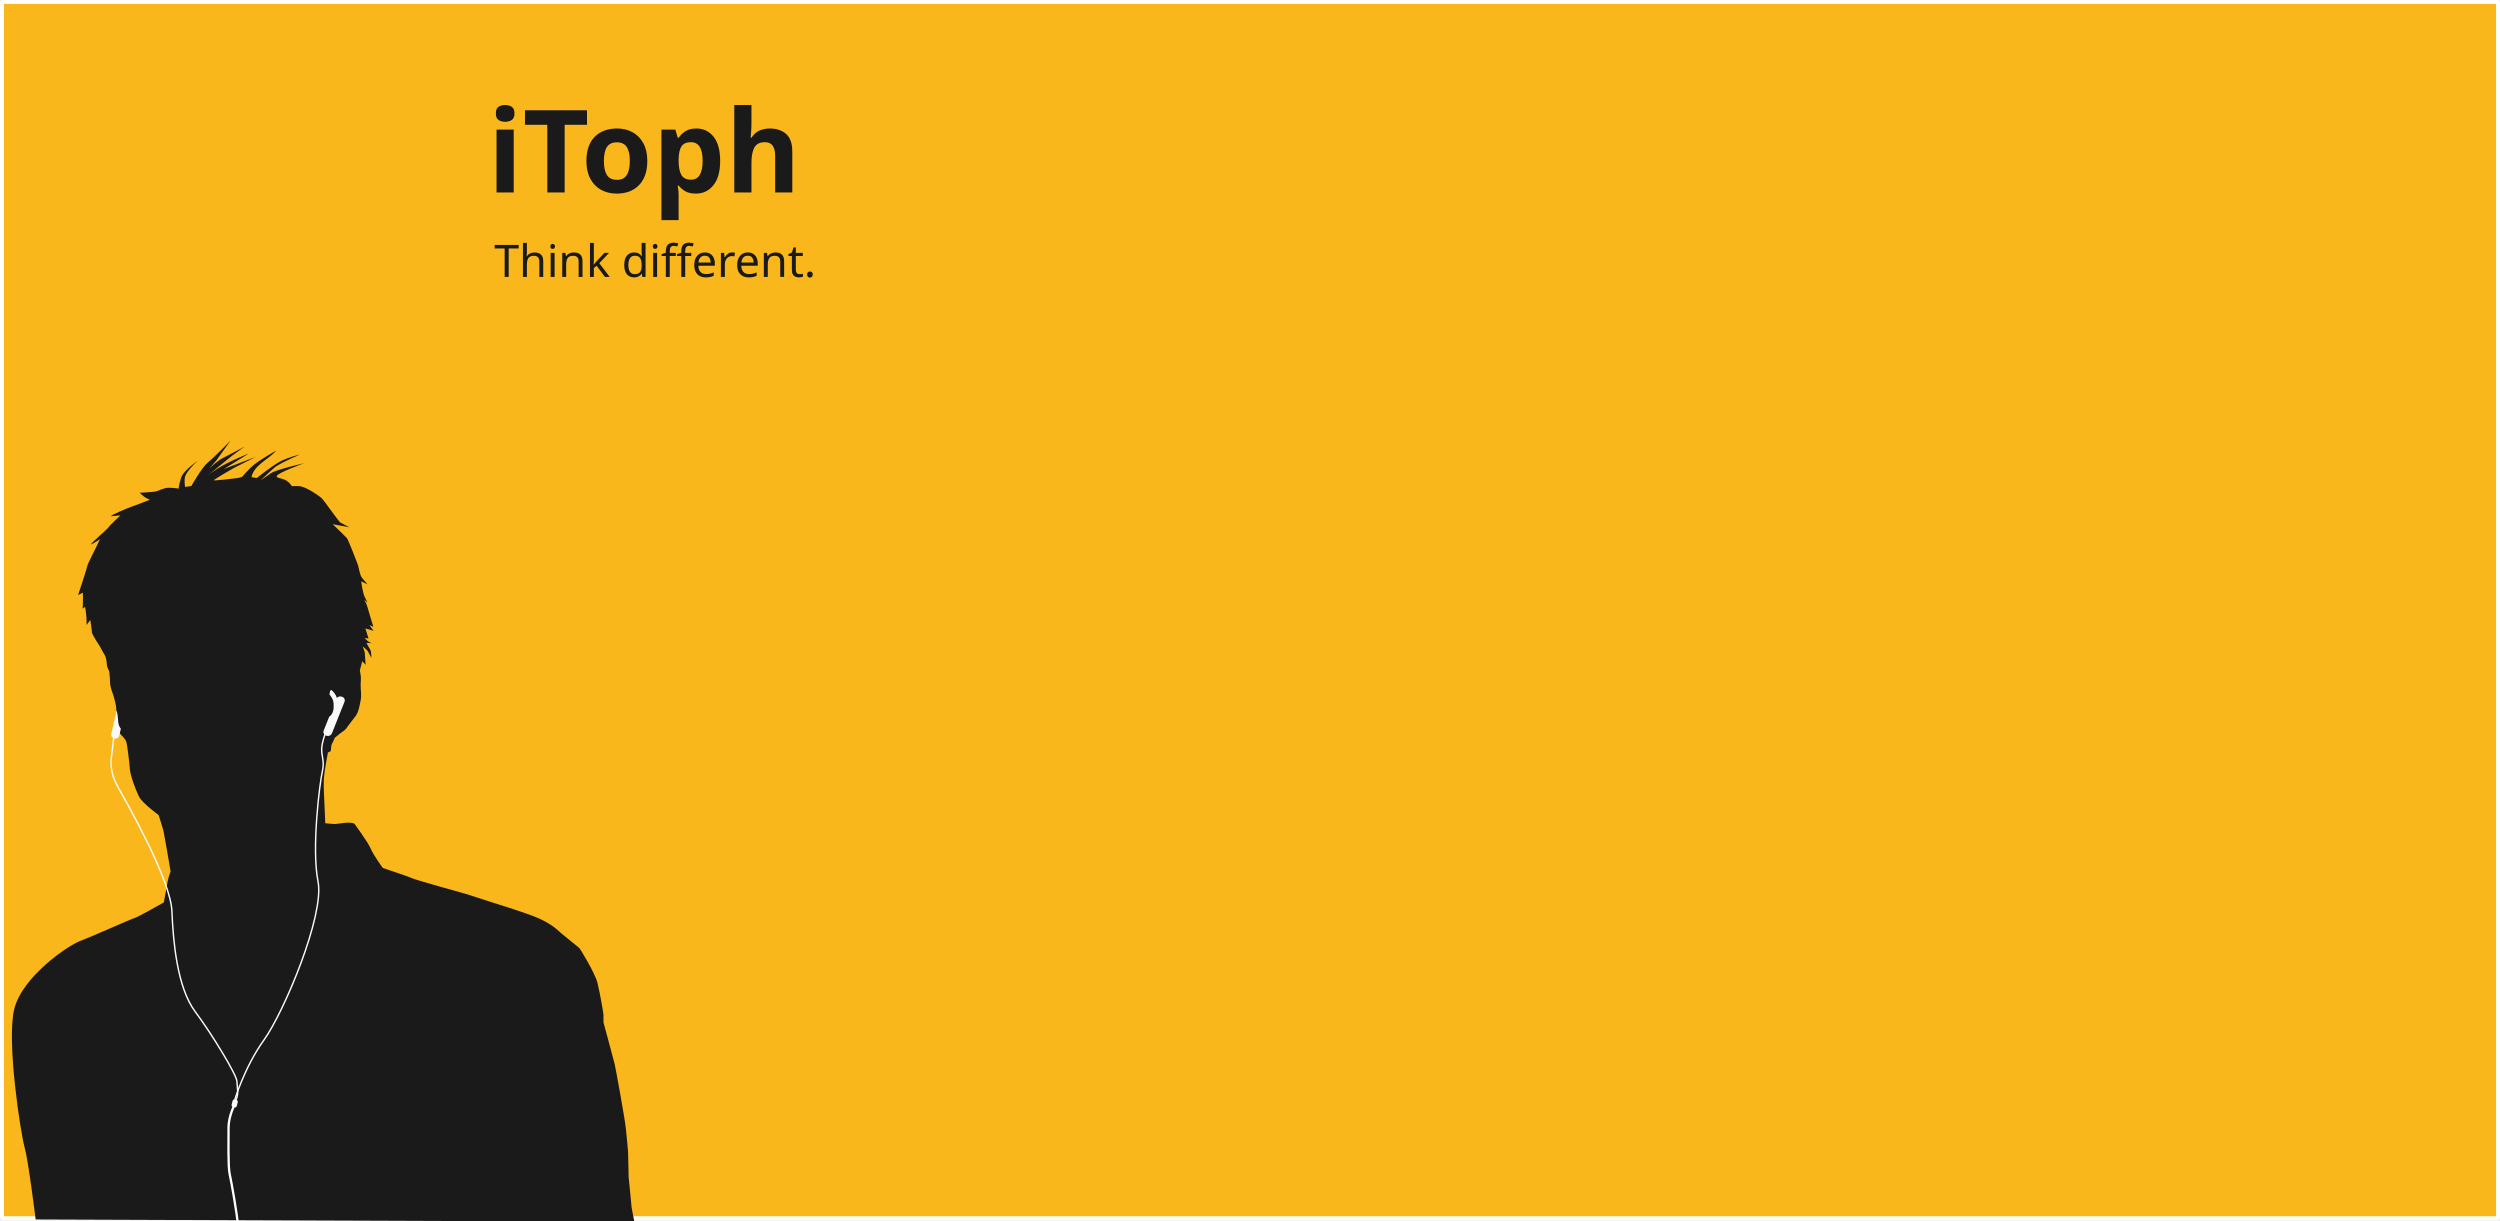
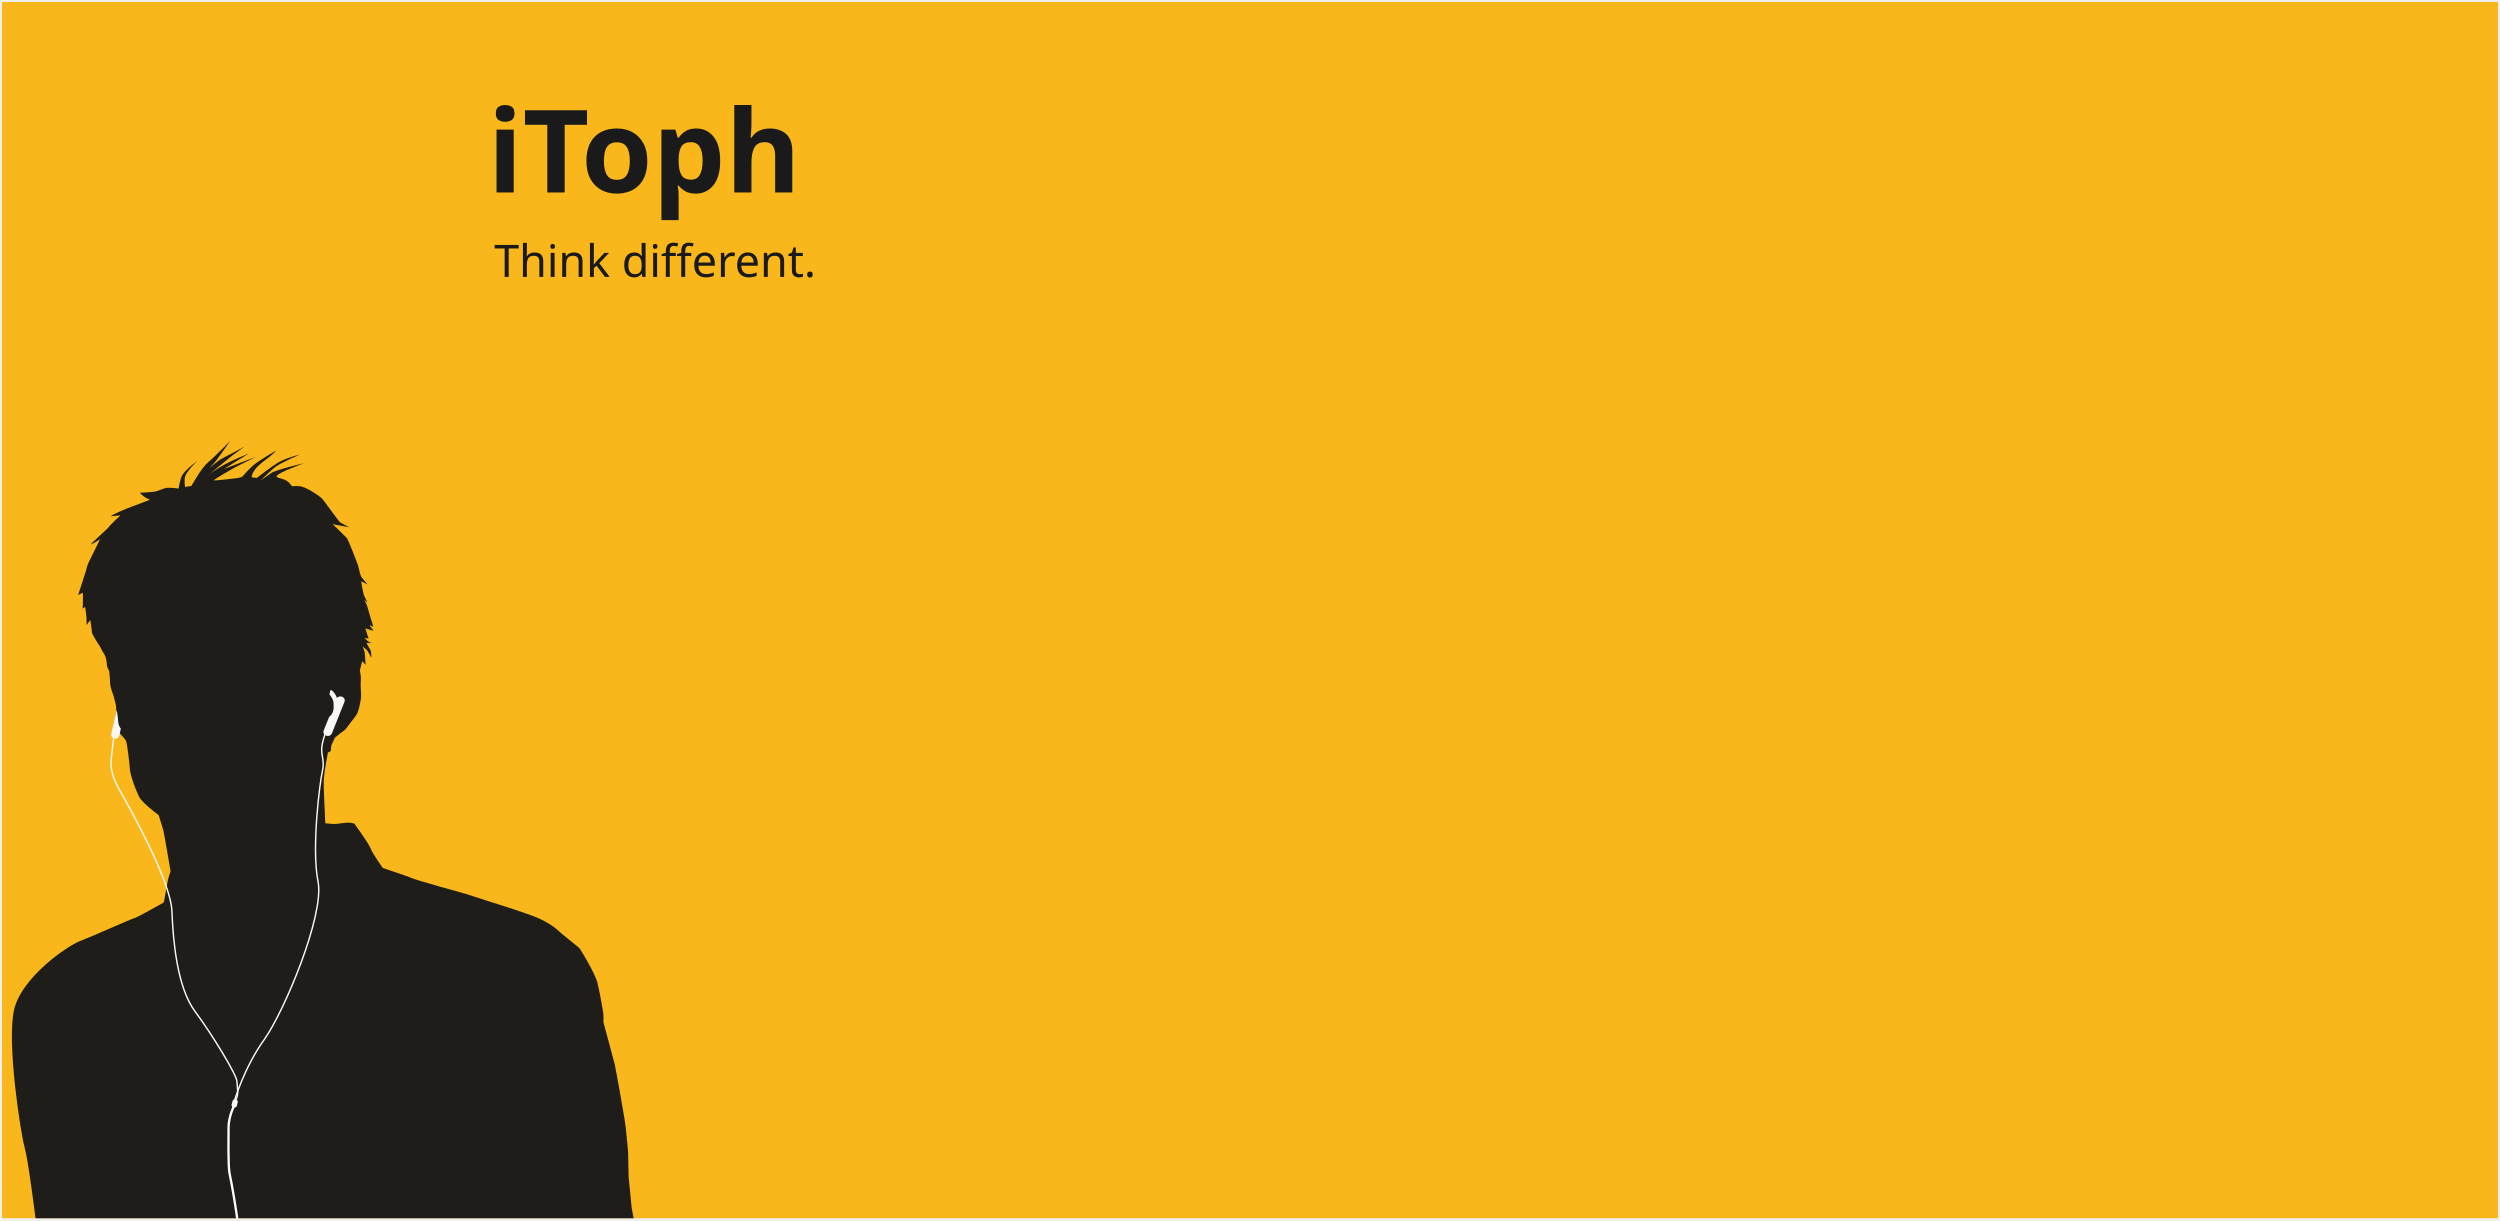
<svg xmlns="http://www.w3.org/2000/svg" width="610.276mm" height="297.866mm" viewBox="0 0 610.276 297.866" version="1.1" id="svg1" xml:space="preserve">
-   <defs id="defs1" />
+   <defs id="defs1">
+     <mask maskUnits="userSpaceOnUse" id="mask1">
+       <rect style="display:inline;fill:#f9f9f9;fill-opacity:1;stroke:none;stroke-width:1.361" id="rect1" width="860.785" height="419.439" x="30.032" y="-126.057" ry="0">
+         <animate attributeName="fill" values="#f9b71b;#1294df;#ed539b;#a3c93e;#f9b71b" dur="8s" repeatCount="indefinite" />
+       </rect>
+     </mask>
+   </defs>
  <g id="layer1" style="display:inline" transform="translate(0.3999993,0.3999993)">
-     <rect style="fill:#f9b71b;fill-opacity:1;stroke:#ffffff;stroke-width:0.963" id="bgRect" width="609.313" height="296.903" x="0.082" y="0.082" ry="0.492">
+     <rect style="fill:#f9b71b;fill-opacity:1;stroke:none;stroke-width:0.963" id="bgRect" width="609.313" height="296.903" x="0.082" y="0.082" ry="0">
      <animate attributeName="fill" values="#f9b71b;#1294df;#ed539b;#a3c93e;#f9b71b" dur="8s" repeatCount="indefinite" />
    </rect>
  </g>
  <g id="layer3" transform="translate(0.3999993,0.3999993)">
-     <g id="g6" transform="matrix(0.7078576,0,0,0.7078576,-21.17661,89.31208)" style="display:inline">
+     <g id="g6" transform="matrix(0.7078576,0,0,0.7078576,-21.17661,89.31208)" style="display:inline" mask="url(#mask1)">
      <path style="fill:#1a1a1a;stroke-width:1.3" d="m 41.646,293.81 c 0,0 -2.539,-20.569 -3.809,-24.886 -1.27,-4.317 -6.349,-36.568 -3.555,-47.741 2.793,-11.173 18.538,-21.839 22.601,-23.363 4.063,-1.524 18.089,-7.846 18.914,-7.983 0.825,-0.138 10.042,-5.365 10.042,-5.365 0,0 1.238,-6.465 1.376,-7.428 0.138,-0.963 0.963,-3.302 0.963,-3.302 0,0 -2.201,-12.931 -2.476,-14.031 -0.275,-1.101 -1.651,-5.365 -1.651,-5.365 0,0 -5.64,-4.127 -6.741,-6.328 -1.101,-2.201 -3.026,-7.291 -3.164,-9.492 -0.138,-2.201 -0.963,-8.666 -1.238,-9.492 -0.275,-0.825 -1.376,-1.926 -1.376,-1.926 0,0 -2.016,-1.784 -2.291,-3.507 -0.276,-1.722 0.207,-4.961 0.207,-5.994 0,-1.033 -0.896,-4.478 -1.309,-5.443 -0.413,-0.965 -0.827,-2.756 -0.827,-3.376 0,-0.62 -0.069,-1.585 -0.069,-1.585 l -0.207,-2.411 c 0,0 -0.827,-1.516 -0.827,-2.274 0,-0.758 -0.344,-2.756 -0.689,-3.238 -0.344,-0.482 -1.722,-3.1 -1.722,-3.1 0,0 -2.756,-4.134 -2.756,-4.892 0,-0.758 -0.551,-4.203 -0.551,-4.203 l -1.309,1.722 c 0,0 0.069,-1.378 0,-2.549 -0.069,-1.171 -0.482,-3.72 -0.482,-3.72 l -0.827,0.62 c 0,0 0.138,-4.409 0.069,-4.961 l -0.069,-0.551 -1.585,0.827 c 0,0 3.1,-9.37 3.169,-10.059 0.069,-0.689 3.514,-7.234 3.789,-7.992 0.276,-0.758 0.758,-1.309 0.758,-1.309 0,0 -2.136,1.447 -3.169,1.86 -1.033,0.413 5.856,-5.512 6.063,-5.994 0.207,-0.482 3.996,-3.996 3.996,-3.996 0,0 -1.585,0.138 -3.031,0.276 -1.447,0.138 5.856,-2.963 6.614,-3.169 0.758,-0.207 6.545,-2.48 6.545,-2.48 0,0 -0.482,-0.276 -1.171,-0.551 -0.689,-0.276 -2.343,-1.86 -2.343,-1.86 0,0 3.1,-0.138 4.892,-0.344 1.791,-0.207 3.169,-1.378 5.029,-1.378 1.86,0 3.514,0.276 3.514,0.276 0,0 0.467,-3.299 1.309,-4.685 1.24,-2.041 5.236,-4.892 5.236,-4.892 0,0 -3.497,3.171 -4.272,5.305 -0.423,1.166 -0.069,3.72 -0.069,3.72 l 2.205,-0.344 c 0,0 3.514,-6.339 5.718,-8.13 2.205,-1.791 7.785,-7.51 7.785,-7.51 0,0 -4.341,5.994 -4.754,6.614 -0.413,0.62 -2.618,2.963 -2.618,2.963 0,0 3.031,-2.756 4.616,-3.514 1.585,-0.758 7.579,-3.996 7.579,-3.996 l -4.341,3.169 -8.543,6.959 c 4.347,-3.581 9.318,-5.636 14.4,-7.785 l -8.612,5.374 11.024,-4.203 c 0,0 -6.407,3.238 -7.372,3.72 -0.965,0.482 -6.965,4.065 -7.172,4.341 -0.207,0.276 6.414,-0.482 7.861,-0.689 1.447,-0.207 1.919,-0.475 1.919,-0.475 0,0 2.519,-2.878 3.996,-4.079 2.373,-1.931 7.726,-4.953 7.726,-4.953 -2.091,2.73 -7.726,4.953 -8.474,9.163 l 1.791,0.276 c 0,0 5.512,-4.341 8.13,-5.718 2.618,-1.378 6.821,-2.411 6.821,-2.411 0,0 -6.035,2.579 -8.549,4.324 -0.64,0.444 -5.092,4.633 -5.092,4.633 0,0 1.998,-1.378 3.72,-2.549 1.722,-1.171 11.299,-3.376 11.299,-3.376 0,0 -8.901,3.251 -9.399,4.373 -0.179,0.403 -0.04,0.519 2.027,1.07 2.067,0.551 3.169,2.48 3.169,2.48 0,0 2.294,-0.175 3.376,0.138 2.52,0.729 5.925,3.169 6.821,3.927 0.896,0.758 5.994,8.268 6.614,8.543 0.62,0.276 3.031,1.585 3.031,1.585 0,0 -2.48,-0.551 -3.238,-0.62 -0.758,-0.069 -2.549,-0.482 -2.549,-0.482 0,0 4.685,4.478 5.029,4.961 0.344,0.482 3.376,8.13 3.72,9.163 0.344,1.033 0.551,3.376 1.447,4.478 0.896,1.102 1.86,2.205 1.86,2.205 l -2.205,-1.102 c 0,0 0.551,4.134 1.171,5.305 0.62,1.171 0.965,2.067 0.965,2.067 l -1.102,-1.033 c 0,0 0.896,1.585 1.102,2.48 0.207,0.896 2.067,6.89 2.067,6.89 l -1.378,-0.62 1.447,1.998 c 0,0 -0.413,-0.138 -0.689,-0.207 -0.276,-0.069 -2.136,-0.62 -2.136,-0.62 l 1.088,3.475 -1.371,-0.152 c 0,0 1.269,1.32 1.878,1.523 l 0.609,0.203 c 0,0 -1.371,0 -1.726,-0.051 -0.355,-0.051 1.269,2.183 1.421,2.944 0.152,0.761 0.152,2.183 0.152,2.183 0,0 -0.965,-1.827 -1.218,-2.284 -0.254,-0.457 -1.777,-1.624 -1.777,-1.624 0,0 0.66,1.675 0.711,1.98 0.051,0.305 0.305,4.315 0.305,4.315 l -1.168,-1.218 -0.812,3.198 c 0,0 0.457,2.132 0.355,3.147 -0.102,1.015 -0.102,2.437 -0.051,2.893 0.051,0.457 0.203,3.097 0.051,3.807 -0.152,0.711 -0.66,4.467 -1.827,5.888 -1.168,1.421 -2.944,3.909 -3.35,4.416 -0.406,0.508 -1.929,1.523 -1.929,1.523 l -1.878,1.523 c 0,0 -0.457,1.066 -0.66,1.472 -0.203,0.406 -0.558,0.914 -0.609,1.675 -0.051,0.761 -0.051,1.32 -0.254,1.523 -0.203,0.203 -0.863,0.406 -0.863,0.406 0,0 -1.269,6.701 -1.421,9.087 -0.152,2.386 0.254,8.883 0.254,9.493 0,0.609 0.254,5.838 0.254,5.838 0,0 2.893,0.305 3.553,0.254 0.66,-0.051 3.503,-0.508 4.721,-0.457 1.218,0.051 1.777,0.355 1.777,0.355 0,0 4.772,6.498 5.635,8.63 0.863,2.132 4.163,6.65 4.163,6.65 0,0 8.883,2.944 10.153,3.553 1.269,0.609 18.478,5.381 18.478,5.381 0,0 15.229,4.924 16.295,5.229 6.988,2.425 11.536,3.513 16.752,8.477 0,0 5.787,4.67 5.99,4.873 0.359,0.225 5.525,8.758 6.345,12.082 0.965,3.909 2.081,10.66 2.081,11.016 v 2.64 c 0,0 3.553,13.097 3.858,14.366 0.305,1.269 3.503,18.681 3.858,22.234 0.355,3.553 0.761,7.513 0.761,7.97 0,0.457 0.203,8.833 0.203,8.833 0,0 1.015,10 1.015,10.356 0,0.355 0.964,4.975 0.964,4.975 z" id="path1" />
      <path id="rect1-5" style="opacity:1;fill:#f9f9f9;stroke-width:2.393" d="m 93.742,103.986 -1.48e-4,8.536 c 0,0.751 0.605,1.355 1.356,1.355 l 0.119,2.1e-4 c 0.751,0 1.356,-0.605 1.356,-1.355 l -6.7e-5,-2.37 c -1.399,-1.218 -1.487,-2.683 -2.028,-4.156 -0.167,-0.401 -0.482,-1.199 -0.802,-2.01 z" transform="matrix(0.9842524,0.1767687,-0.2181121,0.9759237,0,0)" />
      <path id="path2" style="fill:#f9f9f9;stroke-width:2.88" d="m 143.527,111.239 c -0.016,-10e-4 -0.03,-1.1e-4 -0.043,0.003 -0.31,0.078 -0.328,0.448 -0.514,1.505 0.902,1.074 1.369,1.99 1.429,3.137 0.084,1.61 0.049,3.494 -1.538,4.585 l -1.884,4.725 c -0.285,0.716 0.073,1.489 0.804,1.733 l 0.211,0.071 c 0.731,0.244 1.549,-0.135 1.834,-0.851 l 4.326,-10.851 c 0.285,-0.716 -0.073,-1.489 -0.804,-1.733 l -0.211,-0.07 c -0.593,-0.198 -1.243,0.014 -1.62,0.483 -0.24,-1.208 -1.576,-2.709 -1.991,-2.737 z" />
      <path style="opacity:1;fill:none;stroke:#f9f9f9;stroke-width:0.5;stroke-dasharray:none" d="m 141.953,125.019 c 0,0 -1.672,4.181 -1.672,6.69 0,2.509 1.045,4.181 0.209,7.735 -0.836,3.554 -3.763,26.342 -1.463,37.84 2.3,11.498 -11.707,44.948 -18.607,54.565 -6.899,9.617 -10.244,21.115 -10.244,21.115" id="path4" />
      <path style="opacity:1;fill:none;stroke:#f9f9f9;stroke-width:0.5;stroke-dasharray:none" d="m 68.781,126.064 c 0,0 -0.627,4.808 -0.836,6.899 -0.209,2.091 -1.254,5.854 2.3,12.126 3.554,6.272 17.979,31.777 18.397,42.44 0.418,10.662 1.882,26.342 7.944,34.495 6.063,8.153 14.461,22.057 14.461,24.148 0.113,2.35 0.765,4.476 -0.451,6.608" id="path5" />
      <rect style="opacity:1;fill:#f9f9f9;stroke:none;stroke-width:0.556;stroke-dasharray:none" id="rect5" width="1.848" height="2.727" x="-169.495" y="-220.803" ry="0.697" transform="rotate(-165.957)" />
      <path style="opacity:1;fill:none;stroke:#ffffff;stroke-width:0.8;stroke-dasharray:none" d="m 110.326,254.025 c 0,0 -2.159,4.123 -2.159,8.049 0,3.926 -0.196,13.545 0.393,16.097 0.589,2.552 2.748,14.92 2.748,17.079" id="path6" />
    </g>
    <g id="g11" transform="matrix(0.7078576,0,0,0.7078576,-0.1168609,-0.3999924)" style="display:inline">
      <text xml:space="preserve" style="font-size:16.535px;line-height:16.535px;font-family:'Myriad Pro';-inkscape-font-specification:'Myriad Pro';text-align:justify;fill:#ffcc00;stroke:#ffffff;stroke-width:1.25" x="167.744" y="66.376" id="text1">
        <tspan style="font-style:normal;font-variant:normal;font-weight:bold;font-stretch:normal;font-size:39.685px;font-family:'Myriad Pro';-inkscape-font-specification:'Myriad Pro Bold';fill:#1a1a1a;stroke:none;stroke-width:1.25" x="167.744" y="66.376" id="tspan3">iToph</tspan>
      </text>
      <text xml:space="preserve" style="font-size:15.471px;line-height:15.471px;font-family:'Myriad Pro';-inkscape-font-specification:'Myriad Pro';text-align:justify;fill:#ffcc00;stroke:#ffffff;stroke-width:1.169" x="170.022" y="64.562" id="text9">
        <tspan id="tspan7" style="font-style:normal;font-variant:normal;font-weight:bold;font-stretch:normal;font-size:37.131px;font-family:'Myriad Pro';-inkscape-font-specification:'Myriad Pro Bold';fill:#1a1a1a;stroke:none;stroke-width:1.169" x="170.022" y="64.562" />
        <tspan style="fill:#1a1a1a;stroke:none;stroke-width:1.169" x="170.022" y="80.034" id="tspan8" />
        <tspan style="fill:#1a1a1a;stroke:none;stroke-width:1.169" x="170.022" y="95.505" id="tspan9">Think different.</tspan>
      </text>
    </g>
  </g>
  <g id="layer2" style="display:none" transform="translate(0.3999993,0.3999993)">
    <g id="g12" transform="translate(-3.385941,-0.3999995)" style="display:inline">
      <rect style="fill:#f9b71b;fill-opacity:1;stroke:none;stroke-width:0.8" id="rect3" width="99.464" height="66.937" x="363.711" y="0" ry="0.697" />
      <rect style="fill:#1294df;fill-opacity:1;stroke:none;stroke-width:0.8" id="rect4" width="99.464" height="66.937" x="463.175" y="0" ry="0.697" />
      <rect style="fill:#ed539b;fill-opacity:1;stroke:none;stroke-width:0.8" id="rect6" width="99.464" height="66.937" x="363.711" y="66.937" ry="0.697" />
      <rect style="fill:#a3c93e;fill-opacity:1;stroke:none;stroke-width:0.8" id="rect7" width="99.464" height="66.937" x="463.175" y="66.937" ry="0.697" />
    </g>
  </g>
</svg>
